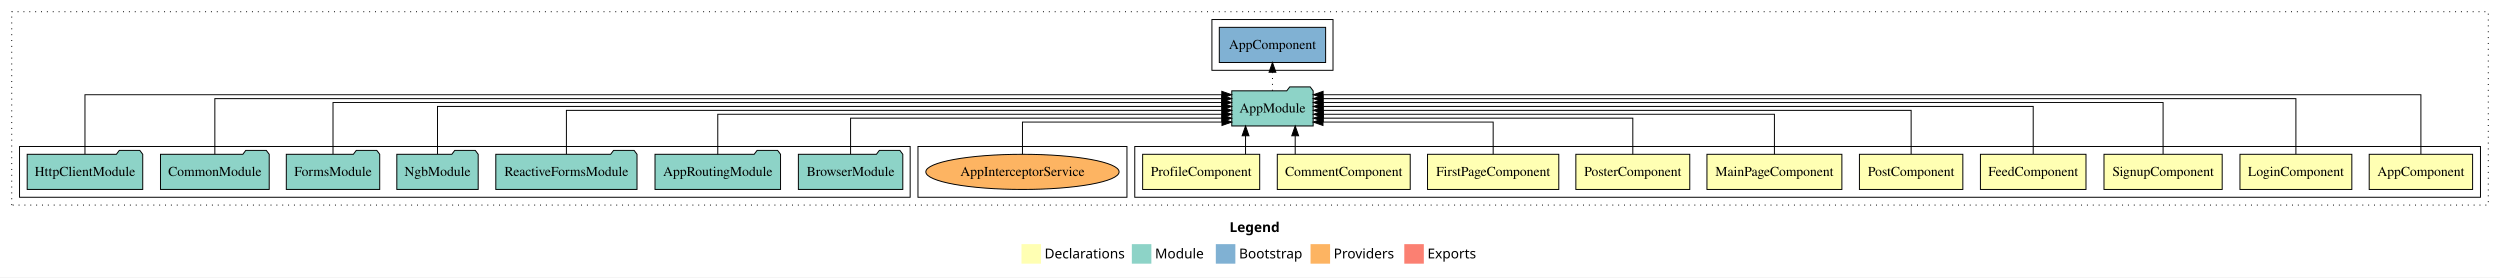
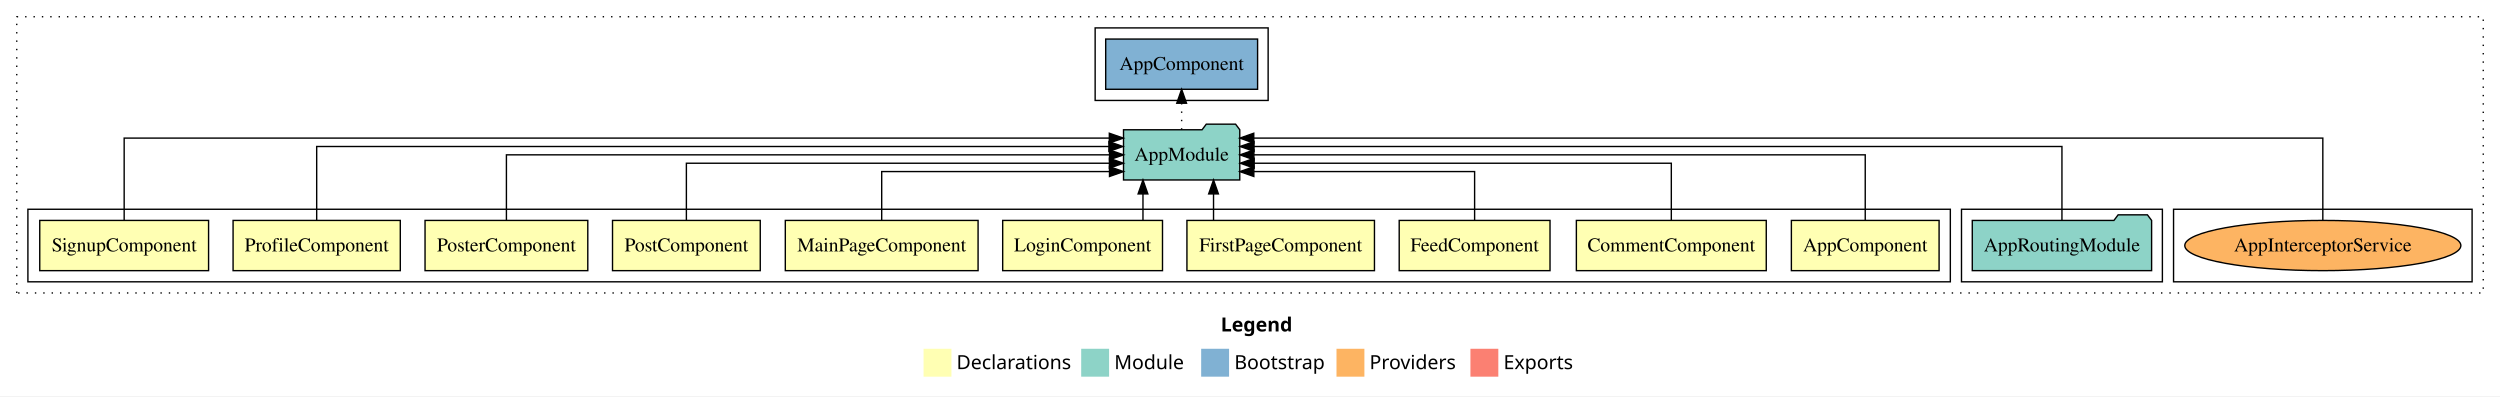
- <svg xmlns="http://www.w3.org/2000/svg" width="2560pt" height="284pt" viewBox="0.00 0.00 2560.00 284.00">
+ <svg xmlns="http://www.w3.org/2000/svg" width="1792pt" height="284pt" viewBox="0.00 0.00 1792.00 284.00">
  <g id="graph0" class="graph" transform="scale(1 1) rotate(0) translate(4 280)">
-     <polygon fill="white" stroke="transparent" points="-4,4 -4,-280 2556,-280 2556,4 -4,4" />
-     <text text-anchor="start" x="1255.01" y="-42.4" font-family="sans-serif" font-weight="bold" font-size="14.00">Legend</text>
-     <polygon fill="#ffffb3" stroke="transparent" points="1042,-10 1042,-30 1062,-30 1062,-10 1042,-10" />
-     <text text-anchor="start" x="1065.63" y="-15.4" font-family="sans-serif" font-size="14.00">  Declarations</text>
-     <polygon fill="#8dd3c7" stroke="transparent" points="1155,-10 1155,-30 1175,-30 1175,-10 1155,-10" />
-     <text text-anchor="start" x="1178.73" y="-15.4" font-family="sans-serif" font-size="14.00">  Module</text>
-     <polygon fill="#80b1d3" stroke="transparent" points="1241,-10 1241,-30 1261,-30 1261,-10 1241,-10" />
-     <text text-anchor="start" x="1264.78" y="-15.4" font-family="sans-serif" font-size="14.00">  Bootstrap</text>
-     <polygon fill="#fdb462" stroke="transparent" points="1338,-10 1338,-30 1358,-30 1358,-10 1338,-10" />
-     <text text-anchor="start" x="1361.67" y="-15.4" font-family="sans-serif" font-size="14.00">  Providers</text>
-     <polygon fill="#fb8072" stroke="transparent" points="1434,-10 1434,-30 1454,-30 1454,-10 1434,-10" />
-     <text text-anchor="start" x="1457.73" y="-15.4" font-family="sans-serif" font-size="14.00">  Exports</text>
+     <polygon fill="white" stroke="transparent" points="-4,4 -4,-280 1788,-280 1788,4 -4,4" />
+     <text text-anchor="start" x="871.01" y="-42.4" font-family="sans-serif" font-weight="bold" font-size="14.00">Legend</text>
+     <polygon fill="#ffffb3" stroke="transparent" points="658,-10 658,-30 678,-30 678,-10 658,-10" />
+     <text text-anchor="start" x="681.63" y="-15.4" font-family="sans-serif" font-size="14.00">  Declarations</text>
+     <polygon fill="#8dd3c7" stroke="transparent" points="771,-10 771,-30 791,-30 791,-10 771,-10" />
+     <text text-anchor="start" x="794.73" y="-15.4" font-family="sans-serif" font-size="14.00">  Module</text>
+     <polygon fill="#80b1d3" stroke="transparent" points="857,-10 857,-30 877,-30 877,-10 857,-10" />
+     <text text-anchor="start" x="880.78" y="-15.4" font-family="sans-serif" font-size="14.00">  Bootstrap</text>
+     <polygon fill="#fdb462" stroke="transparent" points="954,-10 954,-30 974,-30 974,-10 954,-10" />
+     <text text-anchor="start" x="977.67" y="-15.4" font-family="sans-serif" font-size="14.00">  Providers</text>
+     <polygon fill="#fb8072" stroke="transparent" points="1050,-10 1050,-30 1070,-30 1070,-10 1050,-10" />
+     <text text-anchor="start" x="1073.73" y="-15.4" font-family="sans-serif" font-size="14.00">  Exports</text>
    <g id="clust1" class="cluster">
-       <polygon fill="none" stroke="black" stroke-dasharray="1,5" points="8,-70 8,-268 2544,-268 2544,-70 8,-70" />
+       <polygon fill="none" stroke="black" stroke-dasharray="1,5" points="8,-70 8,-268 1776,-268 1776,-70 8,-70" />
+     </g>
+     <g id="clust16" class="cluster">
+       <polygon fill="none" stroke="black" points="1554,-78 1554,-130 1768,-130 1768,-78 1554,-78" />
+     </g>
+     <g id="clust13" class="cluster">
+       <polygon fill="none" stroke="black" points="1402,-78 1402,-130 1546,-130 1546,-78 1402,-78" />
+     </g>
+     <g id="clust15" class="cluster">
+       <polygon fill="none" stroke="black" points="781,-208 781,-260 905,-260 905,-208 781,-208" />
    </g>
    <g id="clust2" class="cluster">
-       <polygon fill="none" stroke="black" points="1158,-78 1158,-130 2536,-130 2536,-78 1158,-78" />
-     </g>
-     <g id="clust16" class="cluster">
-       <polygon fill="none" stroke="black" points="936,-78 936,-130 1150,-130 1150,-78 936,-78" />
-     </g>
-     <g id="clust13" class="cluster">
-       <polygon fill="none" stroke="black" points="16,-78 16,-130 928,-130 928,-78 16,-78" />
-     </g>
-     <g id="clust15" class="cluster">
-       <polygon fill="none" stroke="black" points="1237,-208 1237,-260 1361,-260 1361,-208 1237,-208" />
+       <polygon fill="none" stroke="black" points="16,-78 16,-130 1394,-130 1394,-78 16,-78" />
    </g>
    <g id="node1" class="node">
-       <polygon fill="#ffffb3" stroke="black" points="2527.94,-122 2422.06,-122 2422.06,-86 2527.94,-86 2527.94,-122" />
-       <text text-anchor="middle" x="2475" y="-99.8" font-family="Times,serif" font-size="14.00">AppComponent</text>
+       <polygon fill="#ffffb3" stroke="black" points="1385.94,-122 1280.06,-122 1280.06,-86 1385.94,-86 1385.94,-122" />
+       <text text-anchor="middle" x="1333" y="-99.8" font-family="Times,serif" font-size="14.00">AppComponent</text>
    </g>
    <g id="node11" class="node">
-       <polygon fill="#8dd3c7" stroke="black" points="1340.66,-187 1337.66,-191 1316.66,-191 1313.66,-187 1257.34,-187 1257.34,-151 1340.66,-151 1340.66,-187" />
-       <text text-anchor="middle" x="1299" y="-164.8" font-family="Times,serif" font-size="14.00">AppModule</text>
+       <polygon fill="#8dd3c7" stroke="black" points="884.66,-187 881.66,-191 860.66,-191 857.66,-187 801.34,-187 801.34,-151 884.66,-151 884.66,-187" />
+       <text text-anchor="middle" x="843" y="-164.8" font-family="Times,serif" font-size="14.00">AppModule</text>
    </g>
    <g id="edge1" class="edge">
-       <path fill="none" stroke="black" d="M2475,-122.32C2475,-145.66 2475,-183 2475,-183 2475,-183 1350.85,-183 1350.85,-183" />
-       <polygon fill="black" stroke="black" points="1350.85,-179.5 1340.85,-183 1350.85,-186.5 1350.85,-179.5" />
+       <path fill="none" stroke="black" d="M1333,-122.11C1333,-141.34 1333,-169 1333,-169 1333,-169 894.78,-169 894.78,-169" />
+       <polygon fill="black" stroke="black" points="894.78,-165.5 884.78,-169 894.78,-172.5 894.78,-165.5" />
    </g>
    <g id="node2" class="node">
-       <polygon fill="#ffffb3" stroke="black" points="2404.28,-122 2289.72,-122 2289.72,-86 2404.28,-86 2404.28,-122" />
-       <text text-anchor="middle" x="2347" y="-99.8" font-family="Times,serif" font-size="14.00">LoginComponent</text>
+       <polygon fill="#ffffb3" stroke="black" points="1262.06,-122 1125.94,-122 1125.94,-86 1262.06,-86 1262.06,-122" />
+       <text text-anchor="middle" x="1194" y="-99.8" font-family="Times,serif" font-size="14.00">CommentComponent</text>
    </g>
    <g id="edge2" class="edge">
-       <path fill="none" stroke="black" d="M2347,-122.16C2347,-144.35 2347,-179 2347,-179 2347,-179 1350.73,-179 1350.73,-179" />
-       <polygon fill="black" stroke="black" points="1350.73,-175.5 1340.73,-179 1350.73,-182.5 1350.73,-175.5" />
+       <path fill="none" stroke="black" d="M1194,-122.02C1194,-139.37 1194,-163 1194,-163 1194,-163 894.99,-163 894.99,-163" />
+       <polygon fill="black" stroke="black" points="894.99,-159.5 884.99,-163 894.99,-166.5 894.99,-159.5" />
    </g>
    <g id="node3" class="node">
-       <polygon fill="#ffffb3" stroke="black" points="2271.51,-122 2150.49,-122 2150.49,-86 2271.51,-86 2271.51,-122" />
-       <text text-anchor="middle" x="2211" y="-99.8" font-family="Times,serif" font-size="14.00">SignupComponent</text>
+       <polygon fill="#ffffb3" stroke="black" points="1107.05,-122 998.95,-122 998.95,-86 1107.05,-86 1107.05,-122" />
+       <text text-anchor="middle" x="1053" y="-99.8" font-family="Times,serif" font-size="14.00">FeedComponent</text>
    </g>
    <g id="edge3" class="edge">
-       <path fill="none" stroke="black" d="M2211,-122.28C2211,-143.32 2211,-175 2211,-175 2211,-175 1350.86,-175 1350.86,-175" />
-       <polygon fill="black" stroke="black" points="1350.86,-171.5 1340.86,-175 1350.86,-178.5 1350.86,-171.5" />
+       <path fill="none" stroke="black" d="M1053,-122.24C1053,-137.57 1053,-157 1053,-157 1053,-157 894.74,-157 894.74,-157" />
+       <polygon fill="black" stroke="black" points="894.74,-153.5 884.74,-157 894.74,-160.5 894.74,-153.5" />
    </g>
    <g id="node4" class="node">
-       <polygon fill="#ffffb3" stroke="black" points="2132.05,-122 2023.95,-122 2023.95,-86 2132.05,-86 2132.05,-122" />
-       <text text-anchor="middle" x="2078" y="-99.8" font-family="Times,serif" font-size="14.00">FeedComponent</text>
+       <polygon fill="#ffffb3" stroke="black" points="981.21,-122 846.79,-122 846.79,-86 981.21,-86 981.21,-122" />
+       <text text-anchor="middle" x="914" y="-99.8" font-family="Times,serif" font-size="14.00">FirstPageComponent</text>
    </g>
    <g id="edge4" class="edge">
-       <path fill="none" stroke="black" d="M2078,-122.31C2078,-142.15 2078,-171 2078,-171 2078,-171 1350.88,-171 1350.88,-171" />
-       <polygon fill="black" stroke="black" points="1350.88,-167.5 1340.88,-171 1350.88,-174.5 1350.88,-167.5" />
+       <path fill="none" stroke="black" d="M865.86,-122.11C865.86,-122.11 865.86,-140.99 865.86,-140.99" />
+       <polygon fill="black" stroke="black" points="862.36,-140.99 865.86,-150.99 869.36,-140.99 862.36,-140.99" />
    </g>
    <g id="node5" class="node">
-       <polygon fill="#ffffb3" stroke="black" points="2005.95,-122 1900.05,-122 1900.05,-86 2005.95,-86 2005.95,-122" />
-       <text text-anchor="middle" x="1953" y="-99.8" font-family="Times,serif" font-size="14.00">PostComponent</text>
+       <polygon fill="#ffffb3" stroke="black" points="829.28,-122 714.72,-122 714.72,-86 829.28,-86 829.28,-122" />
+       <text text-anchor="middle" x="772" y="-99.8" font-family="Times,serif" font-size="14.00">LoginComponent</text>
    </g>
    <g id="edge5" class="edge">
-       <path fill="none" stroke="black" d="M1953,-122.22C1953,-140.83 1953,-167 1953,-167 1953,-167 1350.91,-167 1350.91,-167" />
-       <polygon fill="black" stroke="black" points="1350.91,-163.5 1340.91,-167 1350.91,-170.5 1350.91,-163.5" />
+       <path fill="none" stroke="black" d="M815.28,-122.11C815.28,-122.11 815.28,-140.99 815.28,-140.99" />
+       <polygon fill="black" stroke="black" points="811.78,-140.99 815.28,-150.99 818.78,-140.99 811.78,-140.99" />
    </g>
    <g id="node6" class="node">
-       <polygon fill="#ffffb3" stroke="black" points="1882.09,-122 1743.91,-122 1743.91,-86 1882.09,-86 1882.09,-122" />
-       <text text-anchor="middle" x="1813" y="-99.8" font-family="Times,serif" font-size="14.00">MainPageComponent</text>
+       <polygon fill="#ffffb3" stroke="black" points="697.09,-122 558.91,-122 558.91,-86 697.09,-86 697.09,-122" />
+       <text text-anchor="middle" x="628" y="-99.8" font-family="Times,serif" font-size="14.00">MainPageComponent</text>
    </g>
    <g id="edge6" class="edge">
-       <path fill="none" stroke="black" d="M1813,-122.02C1813,-139.37 1813,-163 1813,-163 1813,-163 1351.06,-163 1351.06,-163" />
-       <polygon fill="black" stroke="black" points="1351.06,-159.5 1341.06,-163 1351.06,-166.5 1351.06,-159.5" />
+       <path fill="none" stroke="black" d="M628,-122.24C628,-137.57 628,-157 628,-157 628,-157 791.29,-157 791.29,-157" />
+       <polygon fill="black" stroke="black" points="791.29,-160.5 801.29,-157 791.29,-153.5 791.29,-160.5" />
    </g>
    <g id="node7" class="node">
-       <polygon fill="#ffffb3" stroke="black" points="1726.33,-122 1609.67,-122 1609.67,-86 1726.33,-86 1726.33,-122" />
-       <text text-anchor="middle" x="1668" y="-99.8" font-family="Times,serif" font-size="14.00">PosterComponent</text>
+       <polygon fill="#ffffb3" stroke="black" points="540.95,-122 435.05,-122 435.05,-86 540.95,-86 540.95,-122" />
+       <text text-anchor="middle" x="488" y="-99.8" font-family="Times,serif" font-size="14.00">PostComponent</text>
    </g>
    <g id="edge7" class="edge">
-       <path fill="none" stroke="black" d="M1668,-122.01C1668,-138.05 1668,-159 1668,-159 1668,-159 1350.97,-159 1350.97,-159" />
-       <polygon fill="black" stroke="black" points="1350.97,-155.5 1340.97,-159 1350.97,-162.5 1350.97,-155.5" />
+       <path fill="none" stroke="black" d="M488,-122.02C488,-139.37 488,-163 488,-163 488,-163 791.23,-163 791.23,-163" />
+       <polygon fill="black" stroke="black" points="791.23,-166.5 801.23,-163 791.23,-159.5 791.23,-166.5" />
    </g>
    <g id="node8" class="node">
-       <polygon fill="#ffffb3" stroke="black" points="1592.21,-122 1457.79,-122 1457.79,-86 1592.21,-86 1592.21,-122" />
-       <text text-anchor="middle" x="1525" y="-99.8" font-family="Times,serif" font-size="14.00">FirstPageComponent</text>
+       <polygon fill="#ffffb3" stroke="black" points="417.33,-122 300.67,-122 300.67,-86 417.33,-86 417.33,-122" />
+       <text text-anchor="middle" x="359" y="-99.8" font-family="Times,serif" font-size="14.00">PosterComponent</text>
    </g>
    <g id="edge8" class="edge">
-       <path fill="none" stroke="black" d="M1525,-122.12C1525,-136.78 1525,-155 1525,-155 1525,-155 1350.72,-155 1350.72,-155" />
-       <polygon fill="black" stroke="black" points="1350.72,-151.5 1340.72,-155 1350.72,-158.5 1350.72,-151.5" />
+       <path fill="none" stroke="black" d="M359,-122.11C359,-141.34 359,-169 359,-169 359,-169 791.32,-169 791.32,-169" />
+       <polygon fill="black" stroke="black" points="791.32,-172.5 801.32,-169 791.32,-165.5 791.32,-172.5" />
    </g>
    <g id="node9" class="node">
-       <polygon fill="#ffffb3" stroke="black" points="1440.06,-122 1303.94,-122 1303.94,-86 1440.06,-86 1440.06,-122" />
-       <text text-anchor="middle" x="1372" y="-99.8" font-family="Times,serif" font-size="14.00">CommentComponent</text>
+       <polygon fill="#ffffb3" stroke="black" points="282.93,-122 163.07,-122 163.07,-86 282.93,-86 282.93,-122" />
+       <text text-anchor="middle" x="223" y="-99.8" font-family="Times,serif" font-size="14.00">ProfileComponent</text>
    </g>
    <g id="edge9" class="edge">
-       <path fill="none" stroke="black" d="M1322.28,-122.11C1322.28,-122.11 1322.28,-140.99 1322.28,-140.99" />
-       <polygon fill="black" stroke="black" points="1318.78,-140.99 1322.28,-150.99 1325.78,-140.99 1318.78,-140.99" />
+       <path fill="none" stroke="black" d="M223,-122.28C223,-143.32 223,-175 223,-175 223,-175 790.87,-175 790.87,-175" />
+       <polygon fill="black" stroke="black" points="790.87,-178.5 800.87,-175 790.87,-171.5 790.87,-178.5" />
    </g>
    <g id="node10" class="node">
-       <polygon fill="#ffffb3" stroke="black" points="1285.93,-122 1166.07,-122 1166.07,-86 1285.93,-86 1285.93,-122" />
-       <text text-anchor="middle" x="1226" y="-99.8" font-family="Times,serif" font-size="14.00">ProfileComponent</text>
+       <polygon fill="#ffffb3" stroke="black" points="145.51,-122 24.49,-122 24.49,-86 145.51,-86 145.51,-122" />
+       <text text-anchor="middle" x="85" y="-99.8" font-family="Times,serif" font-size="14.00">SignupComponent</text>
    </g>
    <g id="edge10" class="edge">
-       <path fill="none" stroke="black" d="M1271.44,-122.11C1271.44,-122.11 1271.44,-140.99 1271.44,-140.99" />
-       <polygon fill="black" stroke="black" points="1267.94,-140.99 1271.44,-150.99 1274.94,-140.99 1267.94,-140.99" />
+       <path fill="none" stroke="black" d="M85,-122.25C85,-145.02 85,-181 85,-181 85,-181 791.17,-181 791.17,-181" />
+       <polygon fill="black" stroke="black" points="791.17,-184.5 801.17,-181 791.17,-177.5 791.17,-184.5" />
    </g>
-     <g id="node19" class="node">
-       <polygon fill="#80b1d3" stroke="black" points="1353.44,-252 1244.56,-252 1244.56,-216 1353.44,-216 1353.44,-252" />
-       <text text-anchor="middle" x="1299" y="-229.8" font-family="Times,serif" font-size="14.00">AppComponent </text>
+     <g id="node13" class="node">
+       <polygon fill="#80b1d3" stroke="black" points="897.44,-252 788.56,-252 788.56,-216 897.44,-216 897.44,-252" />
+       <text text-anchor="middle" x="843" y="-229.8" font-family="Times,serif" font-size="14.00">AppComponent </text>
    </g>
-     <g id="edge18" class="edge">
-       <path fill="none" stroke="black" stroke-dasharray="1,5" d="M1299,-187.11C1299,-187.11 1299,-205.99 1299,-205.99" />
-       <polygon fill="black" stroke="black" points="1295.5,-205.99 1299,-215.99 1302.5,-205.99 1295.5,-205.99" />
+     <g id="edge12" class="edge">
+       <path fill="none" stroke="black" stroke-dasharray="1,5" d="M843,-187.11C843,-187.11 843,-205.99 843,-205.99" />
+       <polygon fill="black" stroke="black" points="839.5,-205.99 843,-215.99 846.5,-205.99 839.5,-205.99" />
    </g>
    <g id="node12" class="node">
-       <polygon fill="#8dd3c7" stroke="black" points="920.47,-122 917.47,-126 896.47,-126 893.47,-122 813.53,-122 813.53,-86 920.47,-86 920.47,-122" />
-       <text text-anchor="middle" x="867" y="-99.8" font-family="Times,serif" font-size="14.00">BrowserModule</text>
+       <polygon fill="#8dd3c7" stroke="black" points="1538.27,-122 1535.27,-126 1514.27,-126 1511.27,-122 1409.73,-122 1409.73,-86 1538.27,-86 1538.27,-122" />
+       <text text-anchor="middle" x="1474" y="-99.8" font-family="Times,serif" font-size="14.00">AppRoutingModule</text>
    </g>
    <g id="edge11" class="edge">
-       <path fill="none" stroke="black" d="M867,-122.01C867,-138.05 867,-159 867,-159 867,-159 1247.19,-159 1247.19,-159" />
-       <polygon fill="black" stroke="black" points="1247.19,-162.5 1257.19,-159 1247.19,-155.5 1247.19,-162.5" />
-     </g>
-     <g id="node13" class="node">
-       <polygon fill="#8dd3c7" stroke="black" points="795.27,-122 792.27,-126 771.27,-126 768.27,-122 666.73,-122 666.73,-86 795.27,-86 795.27,-122" />
-       <text text-anchor="middle" x="731" y="-99.8" font-family="Times,serif" font-size="14.00">AppRoutingModule</text>
-     </g>
-     <g id="edge12" class="edge">
-       <path fill="none" stroke="black" d="M731,-122.02C731,-139.37 731,-163 731,-163 731,-163 1247.23,-163 1247.23,-163" />
-       <polygon fill="black" stroke="black" points="1247.23,-166.5 1257.23,-163 1247.23,-159.5 1247.23,-166.5" />
+       <path fill="none" stroke="black" d="M1474,-122.28C1474,-143.32 1474,-175 1474,-175 1474,-175 894.89,-175 894.89,-175" />
+       <polygon fill="black" stroke="black" points="894.89,-171.5 884.89,-175 894.89,-178.5 894.89,-171.5" />
    </g>
    <g id="node14" class="node">
-       <polygon fill="#8dd3c7" stroke="black" points="648.3,-122 645.3,-126 624.3,-126 621.3,-122 503.7,-122 503.7,-86 648.3,-86 648.3,-122" />
-       <text text-anchor="middle" x="576" y="-99.8" font-family="Times,serif" font-size="14.00">ReactiveFormsModule</text>
+       <ellipse fill="#fdb462" stroke="black" cx="1661" cy="-104" rx="98.95" ry="18" />
+       <text text-anchor="middle" x="1661" y="-99.8" font-family="Times,serif" font-size="14.00">AppInterceptorService</text>
    </g>
    <g id="edge13" class="edge">
-       <path fill="none" stroke="black" d="M576,-122.22C576,-140.83 576,-167 576,-167 576,-167 1247.27,-167 1247.27,-167" />
-       <polygon fill="black" stroke="black" points="1247.27,-170.5 1257.27,-167 1247.27,-163.5 1247.27,-170.5" />
-     </g>
-     <g id="node15" class="node">
-       <polygon fill="#8dd3c7" stroke="black" points="485.66,-122 482.66,-126 461.66,-126 458.66,-122 402.34,-122 402.34,-86 485.66,-86 485.66,-122" />
-       <text text-anchor="middle" x="444" y="-99.8" font-family="Times,serif" font-size="14.00">NgbModule</text>
-     </g>
-     <g id="edge14" class="edge">
-       <path fill="none" stroke="black" d="M444,-122.31C444,-142.15 444,-171 444,-171 444,-171 1247.18,-171 1247.18,-171" />
-       <polygon fill="black" stroke="black" points="1247.18,-174.5 1257.18,-171 1247.18,-167.5 1247.18,-174.5" />
-     </g>
-     <g id="node16" class="node">
-       <polygon fill="#8dd3c7" stroke="black" points="384.83,-122 381.83,-126 360.83,-126 357.83,-122 289.17,-122 289.17,-86 384.83,-86 384.83,-122" />
-       <text text-anchor="middle" x="337" y="-99.8" font-family="Times,serif" font-size="14.00">FormsModule</text>
-     </g>
-     <g id="edge15" class="edge">
-       <path fill="none" stroke="black" d="M337,-122.28C337,-143.32 337,-175 337,-175 337,-175 1247.05,-175 1247.05,-175" />
-       <polygon fill="black" stroke="black" points="1247.05,-178.5 1257.05,-175 1247.05,-171.5 1247.05,-178.5" />
-     </g>
-     <g id="node17" class="node">
-       <polygon fill="#8dd3c7" stroke="black" points="271.67,-122 268.67,-126 247.67,-126 244.67,-122 160.33,-122 160.33,-86 271.67,-86 271.67,-122" />
-       <text text-anchor="middle" x="216" y="-99.8" font-family="Times,serif" font-size="14.00">CommonModule</text>
-     </g>
-     <g id="edge16" class="edge">
-       <path fill="none" stroke="black" d="M216,-122.16C216,-144.35 216,-179 216,-179 216,-179 1247.21,-179 1247.21,-179" />
-       <polygon fill="black" stroke="black" points="1247.21,-182.5 1257.21,-179 1247.21,-175.5 1247.21,-182.5" />
-     </g>
-     <g id="node18" class="node">
-       <polygon fill="#8dd3c7" stroke="black" points="142.16,-122 139.16,-126 118.16,-126 115.16,-122 23.84,-122 23.84,-86 142.16,-86 142.16,-122" />
-       <text text-anchor="middle" x="83" y="-99.8" font-family="Times,serif" font-size="14.00">HttpClientModule</text>
-     </g>
-     <g id="edge17" class="edge">
-       <path fill="none" stroke="black" d="M83,-122.32C83,-145.66 83,-183 83,-183 83,-183 1247.14,-183 1247.14,-183" />
-       <polygon fill="black" stroke="black" points="1247.14,-186.5 1257.14,-183 1247.14,-179.5 1247.14,-186.5" />
-     </g>
-     <g id="node20" class="node">
-       <ellipse fill="#fdb462" stroke="black" cx="1043" cy="-104" rx="98.95" ry="18" />
-       <text text-anchor="middle" x="1043" y="-99.8" font-family="Times,serif" font-size="14.00">AppInterceptorService</text>
-     </g>
-     <g id="edge19" class="edge">
-       <path fill="none" stroke="black" d="M1043,-122.12C1043,-136.78 1043,-155 1043,-155 1043,-155 1247.3,-155 1247.3,-155" />
-       <polygon fill="black" stroke="black" points="1247.3,-158.5 1257.3,-155 1247.3,-151.5 1247.3,-158.5" />
+       <path fill="none" stroke="black" d="M1661,-122.25C1661,-145.02 1661,-181 1661,-181 1661,-181 894.69,-181 894.69,-181" />
+       <polygon fill="black" stroke="black" points="894.69,-177.5 884.69,-181 894.69,-184.5 894.69,-177.5" />
    </g>
  </g>
</svg>
